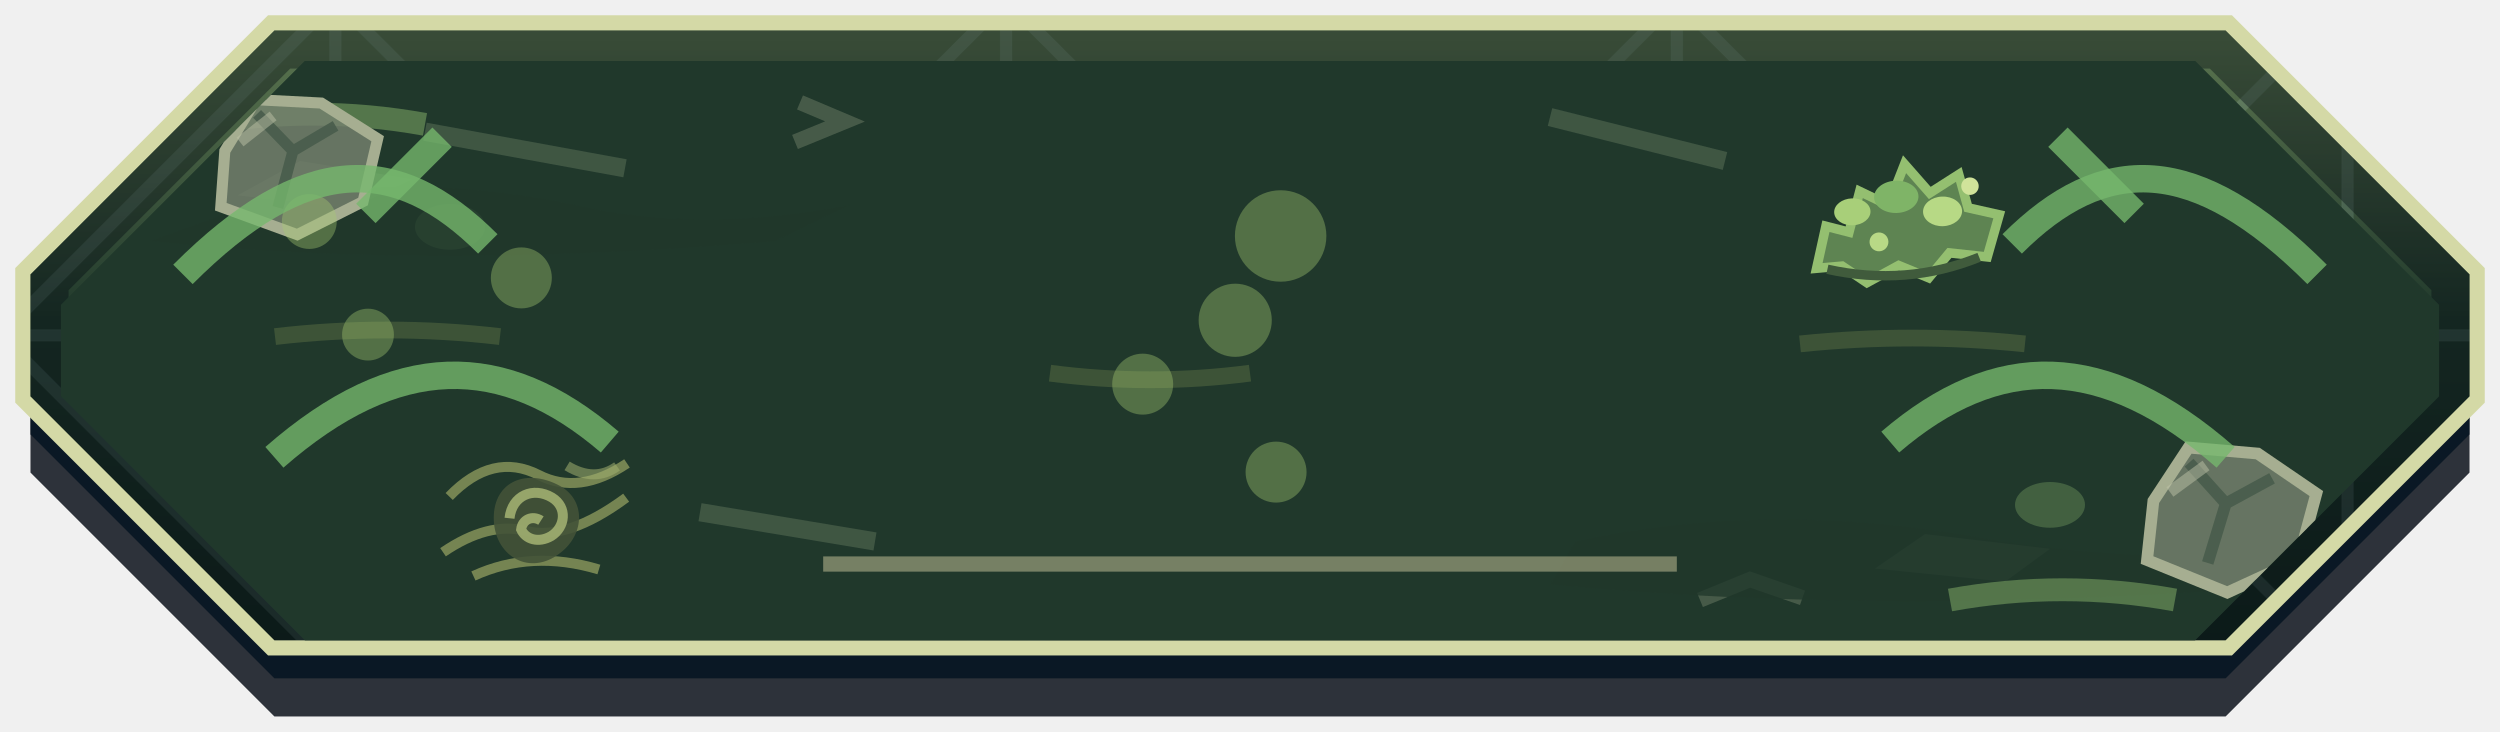
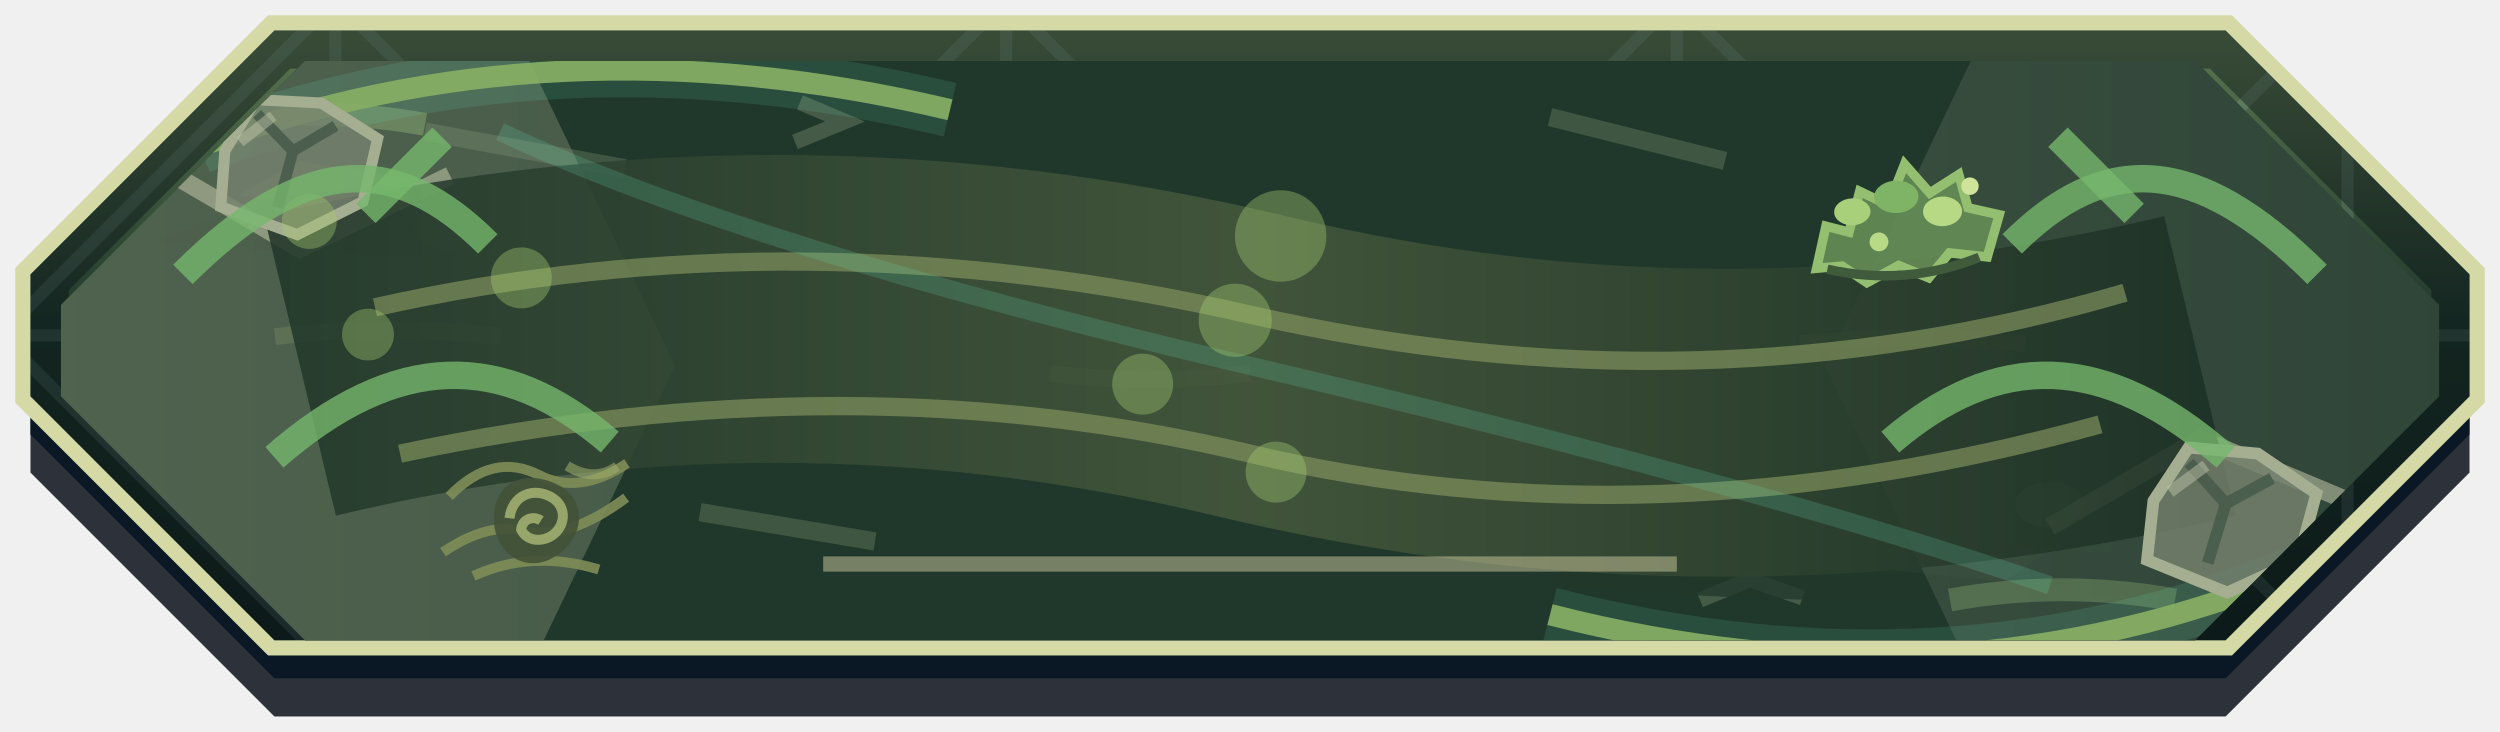
<svg xmlns="http://www.w3.org/2000/svg" width="328" height="96" viewBox="0 0 164 48" role="img" aria-label="M7 badge normal" data-style="m11-enchanted-forest@0.1.0" data-geometry-shape="chamfered-angular" data-corner-radius="2" data-end-cap-depth="16">
  <defs>
    <linearGradient id="m11-badge-164x48-normal-plate" x1="0" y1="0" x2="0" y2="1">
      <stop offset="0" stop-color="#5C7650" />
      <stop offset=".48" stop-color="#20382B" />
      <stop offset="1" stop-color="#13251E" />
    </linearGradient>
    <linearGradient id="m11-badge-164x48-normal-primary" x1="0" y1="0" x2="0" y2="1">
      <stop offset="0" stop-color="#F1E8C8" />
      <stop offset=".45" stop-color="#66D9B2" />
      <stop offset="1" stop-color="#2A856F" />
    </linearGradient>
    <linearGradient id="m11-badge-164x48-normal-energy" x1="0" y1="0" x2="1" y2="0">
      <stop offset="0" stop-color="#B8E0A5" stop-opacity="0" />
      <stop offset=".5" stop-color="#B8E0A5" stop-opacity=".86" />
      <stop offset="1" stop-color="#B8E0A5" stop-opacity="0" />
    </linearGradient>
    <pattern id="m11-badge-164x48-normal-grain" width="28" height="28" patternUnits="userSpaceOnUse">
      <circle cx="5" cy="7" r=".6" fill="#FFFFFF" fill-opacity=".12" />
      <circle cx="20" cy="15" r=".45" fill="#061321" fill-opacity=".2" />
    </pattern>
    <pattern id="m11-badge-164x48-normal-plate-pattern" width="44" height="44" patternUnits="userSpaceOnUse">
      <path d="M0 22H44M22 0V44M0 22L22 0 44 22 22 44Z" fill="none" stroke="#D8FBFF" stroke-opacity=".12" stroke-width=".8" />
    </pattern>
    <mask id="m11-badge-164x48-normal-mask">
      <path d="M18 2H146L162 18V26L146 42H18L2 26V18Z" fill="white" />
    </mask>
  </defs>
  <g opacity="1">
    <g id="m11-badge-164x48-normal-outer-shadow" data-layer="outer-shadow" transform="translate(0 5)">
      <path d="M18 2H146L162 18V26L146 42H18L2 26V18Z" fill="#020812" opacity=".82" />
    </g>
    <g id="m11-badge-164x48-normal-connected-depth" data-layer="connected-depth" transform="translate(0 2.5)">
      <path d="M18 2H146L162 18V26L146 42H18L2 26V18Z" fill="#071522" opacity=".9" />
    </g>
    <g id="m11-badge-164x48-normal-outer-frame" data-layer="outer-frame">
      <path d="M18 2H146L162 18V26L146 42H18L2 26V18Z" fill="#071421" stroke="#D4D9A6" stroke-width="2" stroke-linejoin="miter" />
    </g>
    <g id="m11-badge-164x48-normal-inner-plate-fill" data-layer="inner-plate-fill">
      <path d="M18 2H146L162 18V26L146 42H18L2 26V18Z" fill="url(#m11-badge-164x48-normal-plate)" />
    </g>
    <g id="m11-badge-164x48-normal-surface-grain" data-layer="surface-grain" data-material-source="m8-ice-grain" mask="url(#m11-badge-164x48-normal-mask)">
      <rect width="164" height="48" fill="url(#m11-badge-164x48-normal-grain)" />
    </g>
    <g id="m11-badge-164x48-normal-surface-pattern" data-layer="surface-pattern" data-material-source="m8-crystal-facet-pattern" mask="url(#m11-badge-164x48-normal-mask)">
      <rect width="164" height="48" fill="url(#m11-badge-164x48-normal-plate-pattern)" />
    </g>
    <g id="m11-badge-164x48-normal-side-bevel-shade" data-layer="side-bevel-shade" mask="url(#m11-badge-164x48-normal-mask)">
      <path d="M18 2H146L162 18V26L146 42H18L2 26V18Z" fill="none" stroke="#020812" stroke-opacity=".38" stroke-width="5" />
    </g>
    <g id="m11-badge-164x48-normal-top-bevel-highlight" data-layer="top-bevel-highlight" mask="url(#m11-badge-164x48-normal-mask)">
      <path d="M26 8H138" stroke="#FFFFFF" stroke-opacity=".55" stroke-width="3" stroke-linecap="square" />
    </g>
    <g id="m11-badge-164x48-normal-cold-edge-accent" data-layer="cold-edge-accent" data-material-source="m8-cold-edge-accent" mask="url(#m11-badge-164x48-normal-mask)">
      <rect x="16" y="6" width="132" height="8" fill="url(#m11-badge-164x48-normal-energy)" />
    </g>
    <g id="m11-badge-164x48-normal-ornament-decal" data-layer="ornament-decal" data-material-source="m7-ornament-marks" mask="url(#m11-badge-164x48-normal-mask)">
      <path d="M24 35h16M124 35h16" stroke="#E6FCFF" stroke-opacity=".5" stroke-width="2" />
    </g>
    <g id="m11-badge-material-stack" data-layer="forest-material-stack" data-material-families="weathered-stone,dark-wood,moss-lichen">
      <path d="M20 4H144L160 20V26L144 42H20L4 26V20Z" fill="#20382B" />
    </g>
    <g id="m11-badge-material-detail" data-layer="forest-material-detail" data-material-channels="stone-chips,wood-grain,moss-mask" data-detail-scale="component">
      <path d="M27.88 8.64l13.12 2.4M101.68 7.68l11.48 2.88M45.92 33.6l11.48 1.92" stroke="#6B8063" stroke-width="1.2" stroke-opacity=".72" />
    </g>
    <g id="m11-badge-material-face-depth" data-layer="forest-material-face-depth" data-material-source="shared-face-geometry">
      <clipPath id="m11-badge-face-clip">
        <path d="M20 4H144L160 20V26L144 42H20L4 26V20Z" />
      </clipPath>
      <g clip-path="url(#m11-badge-face-clip)">
        <g data-layer="forest-weathered-stone">
          <path d="M19.68 10.56l7.38 1.2 -4.1 1.92 -7.38 -0.864ZM126.28 35.04l8.2 0.96 -2.952 2.16 -8.528 -0.864Z" fill="#7C8D70" fill-opacity=".45" />
          <path d="M52.48 6.72l2.952 1.248 -3.28 1.344M111.52 39.36l3.28 -1.344 3.444 1.2" fill="none" stroke="#9BA687" stroke-width="1" stroke-opacity=".55" />
        </g>
        <g data-layer="forest-dark-wood-grain">
          <path d="M18.04 22.08q7.38 -0.864 14.76 0M68.88 24.48q6.56 0.864 13.12 0M118.08 22.56q7.38 -0.768 14.76 0" fill="none" stroke="#72854C" stroke-width="1.1" stroke-opacity=".62" />
        </g>
        <g data-layer="forest-moss-growth-mask" fill="#9BCB78" fill-opacity=".48">
          <ellipse cx="29.52" cy="14.88" rx="2.296" ry="1.5" />
          <ellipse cx="134.48" cy="33.12" rx="2.296" ry="1.5" />
        </g>
      </g>
    </g>
    <g id="m11-badge-material-restraint" data-layer="forest-material-restraint" data-restraint="edge-anchored-low-opacity">
      <clipPath id="m11-badge-restraint-clip">
        <path d="M20 4H144L160 20V26L144 42H20L4 26V20Z" />
      </clipPath>
      <g clip-path="url(#m11-badge-restraint-clip)">
        <path d="M0 0H164V48H0Z" fill="#20382B" fill-opacity=".42" />
        <g data-layer="forest-moss-edge-anchor" fill="#20382B" fill-opacity=".78">
          <path d="M16.4 13.44q9.84 -2.4 21.32 0q8.2 1.92 18.04 -.01l-4.92 2.4q-22.96 1.92 -41 -.02Z" />
          <path d="M103.32 35.52q13.12 -2.88 27.88 -.01q13.12 1.92 22.96 -.03l-3.28 2.88q-26.24 2.16 -49.2 -.01Z" />
        </g>
        <path d="M13.12 8.16q7.38 -1.344 14.76 0M127.92 39.36q7.38 -1.344 14.76 0" fill="none" stroke="#9BCB78" stroke-width="1.5" stroke-opacity=".42" />
      </g>
    </g>
+     <g id="m11-badge-integrated-material-regions" data-layer="forest-integrated-material-regions" data-integration="edge-anchored-connected" data-variation-seed="51731">
+       <defs>
+         <linearGradient id="m11-badge-stone-depth" x2="1">
+           <stop stop-color="#9BA687" stop-opacity=".68" />
+           <stop offset="1" stop-color="#425548" stop-opacity=".72" />
+         </linearGradient>
+         <linearGradient id="m11-badge-wood-depth" x2="1">
+           <stop stop-color="#22372A" />
+           <stop offset=".5" stop-color="#45583D" />
+           <stop offset="1" stop-color="#1C3025" />
+         </linearGradient>
+       </defs>
+       <clipPath id="m11-badge-integrated-surface-clip">
+         <path d="M20 4H144L160 20V26L144 42H20L4 26V20Z" />
+       </clipPath>
+       <g clip-path="url(#m11-badge-integrated-surface-clip)">
+         <g data-layer="forest-stone-surface-region" data-material-family="stone" data-depth-response="faceted-edge-plates">
+           <path d="M0 0H32.8L44.28 24 32.8 48H0ZM164 0H131.2L119.72 24 131.2 48H164Z" fill="url(#m11-badge-stone-depth)" fill-opacity=".58" />
+           <path d="M8.2 9.6l11.48 6.72 9.84-4.8M134.48 34.56l9.84-5.76 11.48 4.8" fill="none" stroke="#C2C7A8" stroke-width="1.2" stroke-opacity=".55" />
+         </g>
+         <g data-layer="forest-wood-surface-region" data-material-family="wood" data-depth-response="recessed-grain-band">
+           <path d="M19.68 24Q50.84 16.533 82 24T144.32 24" fill="none" stroke="url(#m11-badge-wood-depth)" stroke-width="20.2" stroke-opacity=".88" />
+           <path d="M24.6 20.16Q52.48 13.92 82 20.64T139.4 19.2M26.24 29.76Q55.76 23.52 82 29.76T137.76 27.84" fill="none" stroke="#84945F" stroke-width="1.2" stroke-opacity=".66" />
+         </g>
+         <g data-layer="forest-moss-surface-region" data-material-family="moss" data-depth-response="edge-growth-light-catch">
+           <path d="M13.12 9.6Q36.08 0.96 62.32 7.2M101.68 40.32Q127.92 47.04 150.88 37.44" fill="none" stroke="#66D9B2" stroke-width="3.6" stroke-opacity=".14" />
+           <path d="M13.12 9.6Q36.08 0.96 62.32 7.2M101.68 40.32Q127.92 47.04 150.88 37.44" fill="none" stroke="#88AF64" stroke-width="1.4" stroke-opacity=".92" />
+         </g>
+         <g data-layer="forest-living-light-surface-response" data-material-family="living-light" data-light-response="root-linked-local">
+           <path d="M82 24Q49.2 16.32 32.8 8.64M82 24Q114.8 31.68 134.48 38.4" fill="none" stroke="#66D9B2" stroke-width="1.2" stroke-opacity=".2" />
+         </g>
+       </g>
+     </g>
    <g id="m11-badge-authored-material-clusters" data-layer="forest-authored-material-clusters" data-material-families="stone,wood,moss" data-variation-seed="51731" data-cluster-count="4" data-cluster-scale="component" data-placement="component-aware">
      <clipPath id="m11-badge-cluster-clip">
        <path d="M20 4H144L160 20V26L144 42H20L4 26V20Z" />
      </clipPath>
      <g clip-path="url(#m11-badge-cluster-clip)">
        <g data-layer="forest-authored-cluster" data-cluster-kind="stone-chip" transform="translate(19.8 10.8) rotate(-4)">
          <g data-layer="forest-stone-chip-cluster" data-material-family="stone" transform="scale(1.037)">
            <path d="M-4.8-1.2l2.2-3.1 4.1.5 3.4 2.5-1.2 3.9-4.3 1.8-4.7-2.1Z" fill="#75816E" fill-opacity=".82" stroke="#A6AE91" stroke-width="0.70" />
            <path d="M-2.6-3.4l2.1 2.5 2.8-1.4M-.5-.9l-1.2 3.5" fill="none" stroke="#495C4C" stroke-width="0.70" stroke-opacity=".9" />
            <path d="M-3.8-1.7l2.2-1.5" stroke="#C0C5A9" stroke-width="0.70" stroke-opacity=".48" />
          </g>
        </g>
        <g data-layer="forest-authored-cluster" data-cluster-kind="wood-knot" transform="translate(35.1 33.5) rotate(-1)">
          <g data-layer="forest-wood-knot-cluster" data-material-family="wood" transform="scale(0.936)">
            <path d="M-6.5 2.8q3.2-2.1 5.8-1.4 2.9.8 7.1-2.2M-6-1.1q3.1-3.1 6.3-1.4 2.8 1.5 6.2-.7M-4.4 4.5q4.1-1.8 8.8-.3" fill="none" stroke="#7F8D57" stroke-width="0.70" stroke-opacity=".9" />
            <path d="M-2.9.7c-.1-2.7 2.2-3.7 4.5-2.5 2 1 1.9 3.5.1 4.8-2.1 1.6-4.5.2-4.6-2.3Z" fill="#435238" fill-opacity=".9" />
            <path d="M-1.8.5c.2-1.6 1.7-2.2 3-1.4 1.1.7.9 2.1-.1 2.7-.9.5-1.8.2-2.1-.5.1-.7.8-1 1.4-.6" fill="none" stroke="#A0AE70" stroke-width="0.70" stroke-opacity=".9" />
            <path d="M2.3-3.1q1.9 1.2 3.5.1" fill="none" stroke="#A0AE70" stroke-width="0.70" stroke-opacity=".55" />
          </g>
        </g>
        <g data-layer="forest-authored-cluster" data-cluster-kind="moss-lichen" transform="translate(124.8 14.4) rotate(-2)">
          <g data-layer="forest-moss-lichen-cluster" data-material-family="moss" transform="scale(0.883)">
            <path d="M-6.5 3.4l.8-3.1 1.7.5.9-3 2.1 1.1 1.3-3 1.8 2.2 2.2-1.3.6 2.5 2.3.6-1 3.1-2.8-.4-1.6 1.8-2.2-1-2.4 1.2-1.8-1.3Z" fill="#668E58" fill-opacity=".88" stroke="#94BF70" stroke-width="0.70" />
            <ellipse cx="-3.7" cy="-.7" rx="1.35" ry="1" fill="#A8CF79" />
            <ellipse cx="-.4" cy="-1.7" rx="1.65" ry="1.2" fill="#7FB467" />
            <ellipse cx="3" cy="-.5" rx="1.45" ry="1.1" fill="#B7D985" />
            <circle cx="5.1" cy="-2.3" r=".65" fill="#D0E39A" />
            <circle cx="-1.8" cy="1.6" r=".7" fill="#B8D986" />
            <path d="M-5.7 3.5q5.8 1.5 11.3-.5" fill="none" stroke="#405B3C" stroke-width="0.70" />
          </g>
        </g>
        <g data-layer="forest-authored-cluster" data-cluster-kind="stone-chip" transform="translate(146.6 34.0) rotate(-2)">
          <g data-layer="forest-stone-chip-cluster" data-material-family="stone" transform="scale(1.103)">
            <path d="M-4.8-1.2l2.2-3.1 4.1.5 3.4 2.5-1.2 3.9-4.3 1.8-4.7-2.1Z" fill="#75816E" fill-opacity=".82" stroke="#A6AE91" stroke-width="0.70" />
            <path d="M-2.6-3.4l2.1 2.5 2.8-1.4M-.5-.9l-1.2 3.5" fill="none" stroke="#495C4C" stroke-width="0.70" stroke-opacity=".9" />
            <path d="M-3.8-1.7l2.2-1.5" stroke="#C0C5A9" stroke-width="0.70" stroke-opacity=".48" />
          </g>
        </g>
      </g>
    </g>
    <g id="m11-badge-moss-variation" data-layer="forest-variation" data-variation-seed="51731" data-variation-baseline="false" fill="#A6CC72" fill-opacity=".38">
      <circle cx="84.01" cy="15.48" r="3.0" />
      <circle cx="81.03" cy="21.01" r="2.4" />
      <circle cx="20.29" cy="14.53" r="1.8" />
      <circle cx="34.20" cy="18.23" r="2.0" />
      <circle cx="74.96" cy="25.20" r="2.0" />
      <circle cx="83.71" cy="30.97" r="2.0" />
      <circle cx="24.14" cy="21.95" r="1.7" />
    </g>
    <g id="m11-badge-leaf-vine-ornament" data-layer="forest-ornament" data-ornament="leaf-vine" data-ornament-count="4" fill="none" stroke="#76B86D" stroke-opacity=".78" stroke-width="1.8">
      <path d="M12 18c8-8 14-8 20-2M152 18c-8-8-14-8-20-2M18 30c8-7 15-7 22-1M146 30c-8-7-15-7-22-1" />
      <path d="M24 14l5-5M140 14l-5-5" />
    </g>
    <g id="m11-badge-parchment-typography" data-layer="forest-typography" data-typography-preset="m11-parchment-sage-action" data-semantic-text="required">
      <path d="M54 37h56" stroke="#EDE3B4" stroke-opacity=".42" />
    </g>
    <g id="m11-enchanted-forest-badge-content" data-layer="content" data-slot="editable-badge-content" data-safe-x="30" data-safe-y="8" data-safe-width="104" data-safe-height="30" />
  </g>
</svg>
